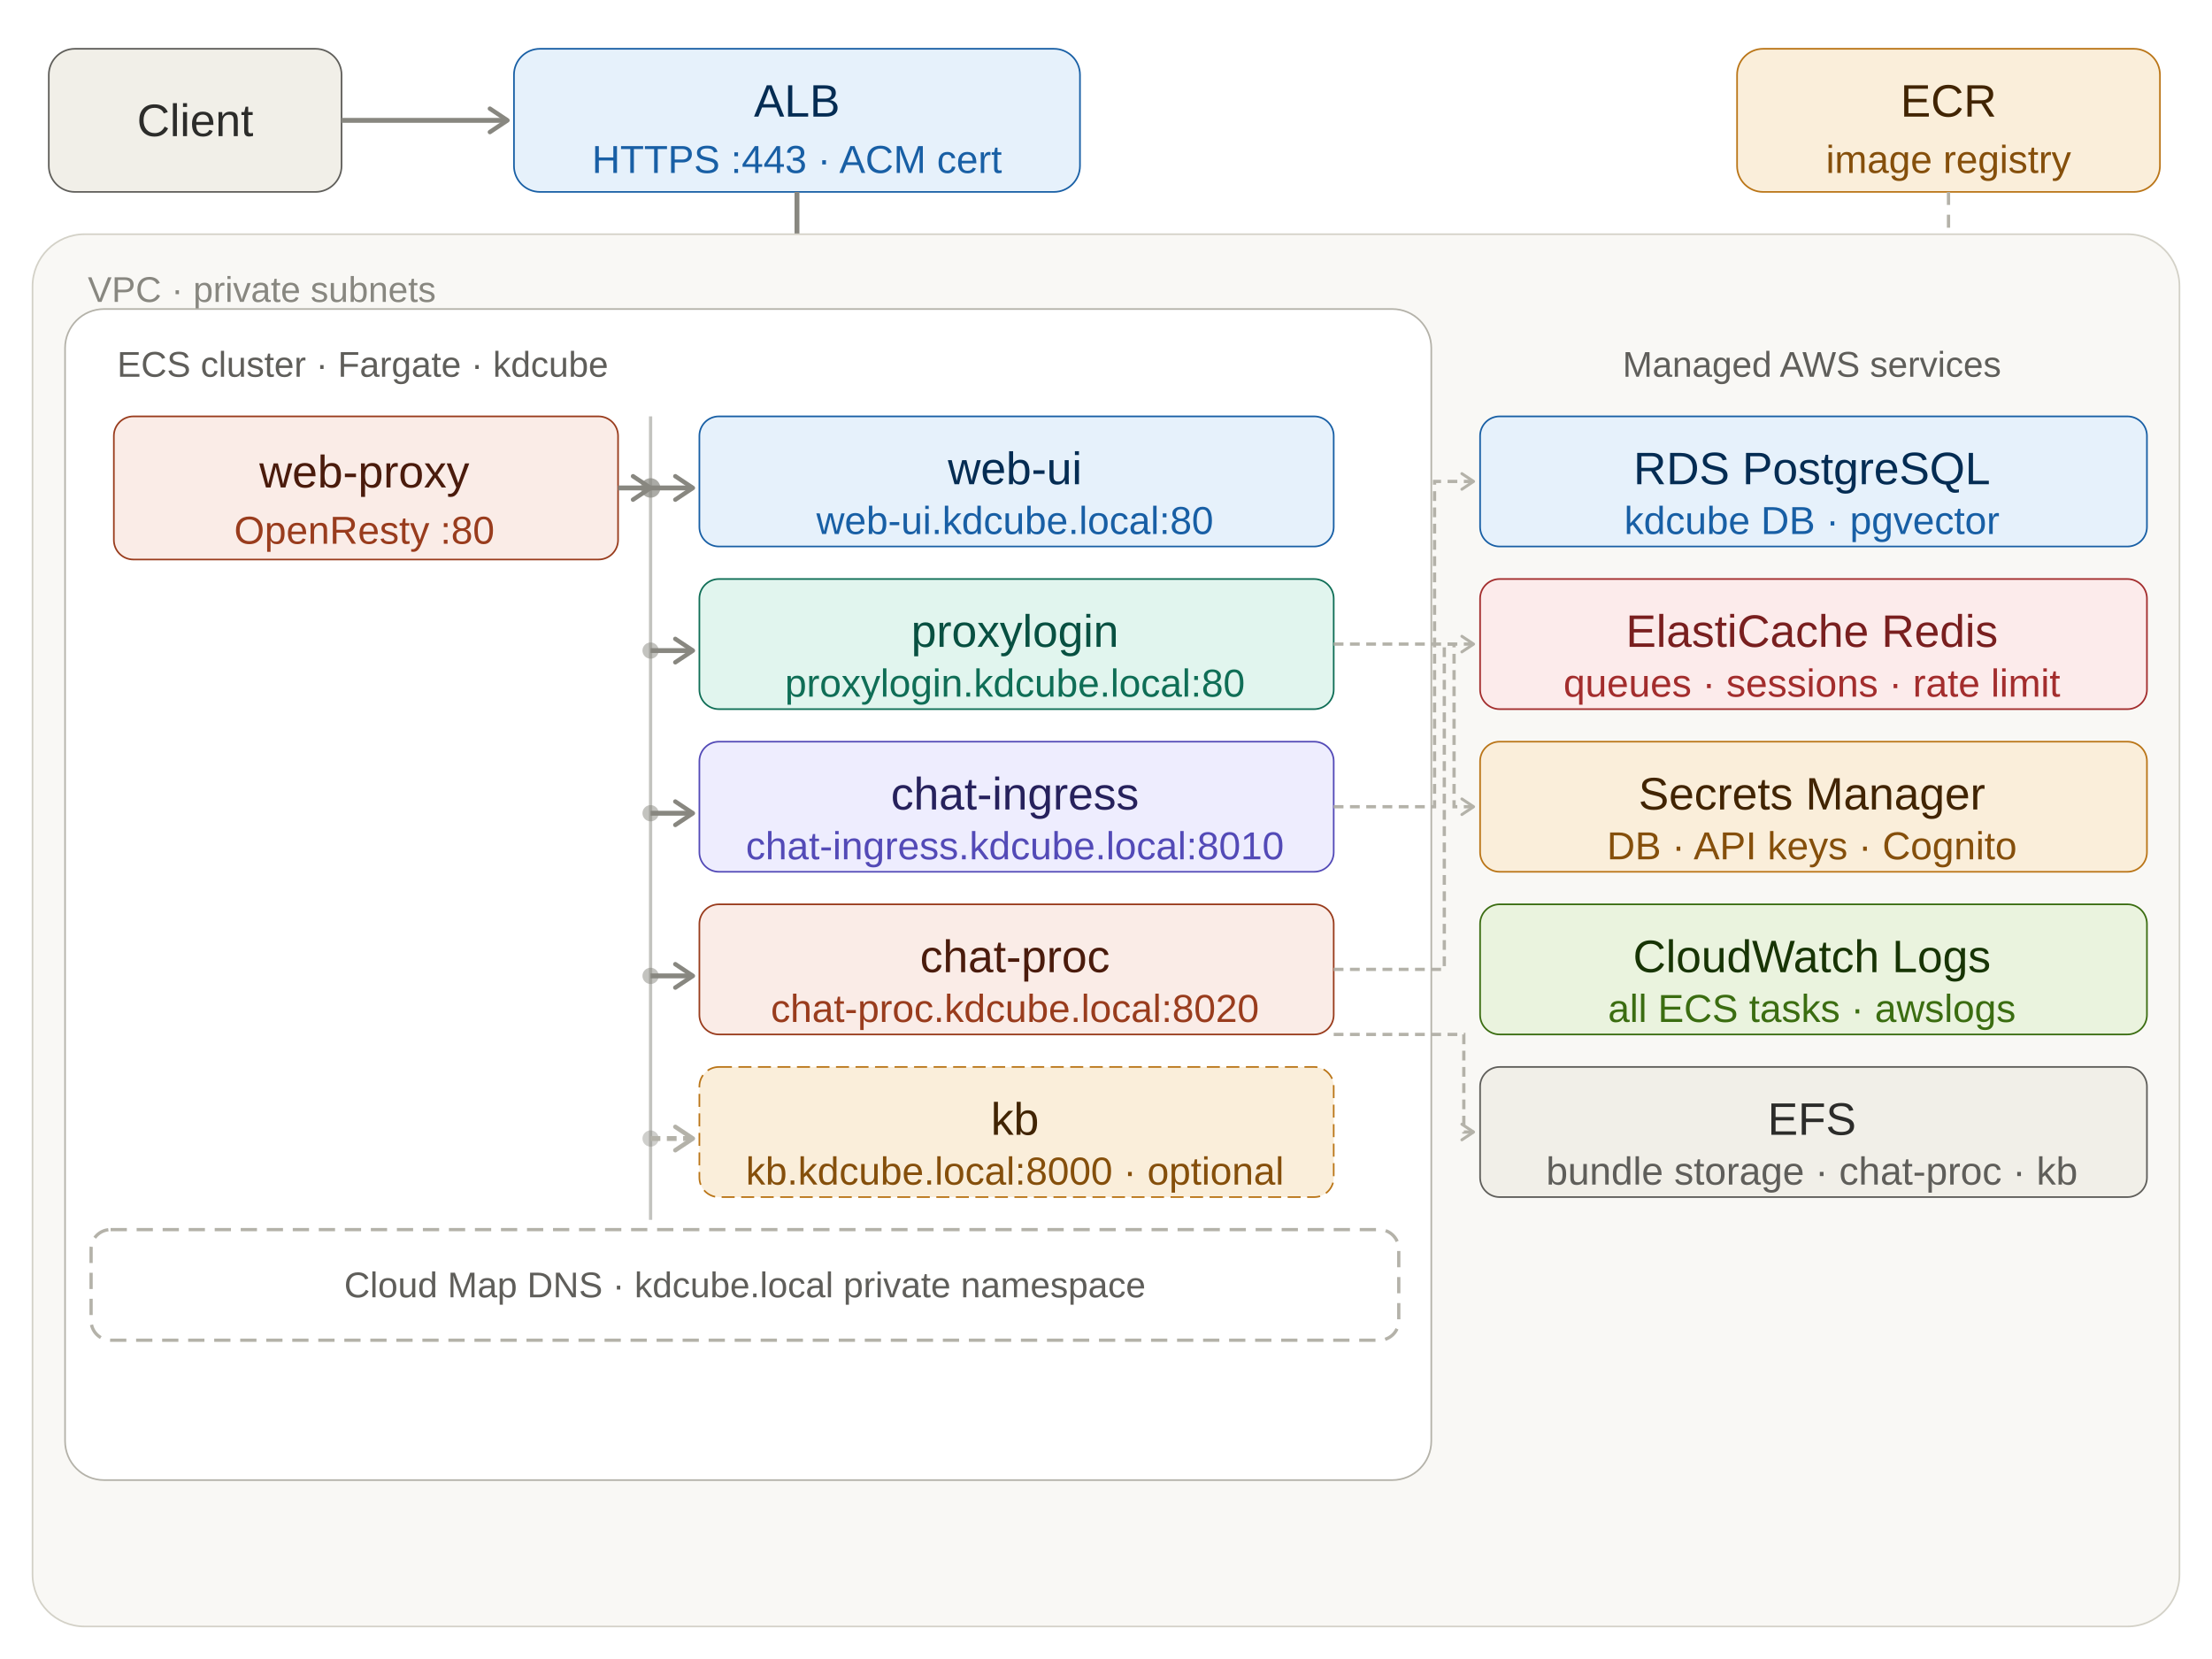
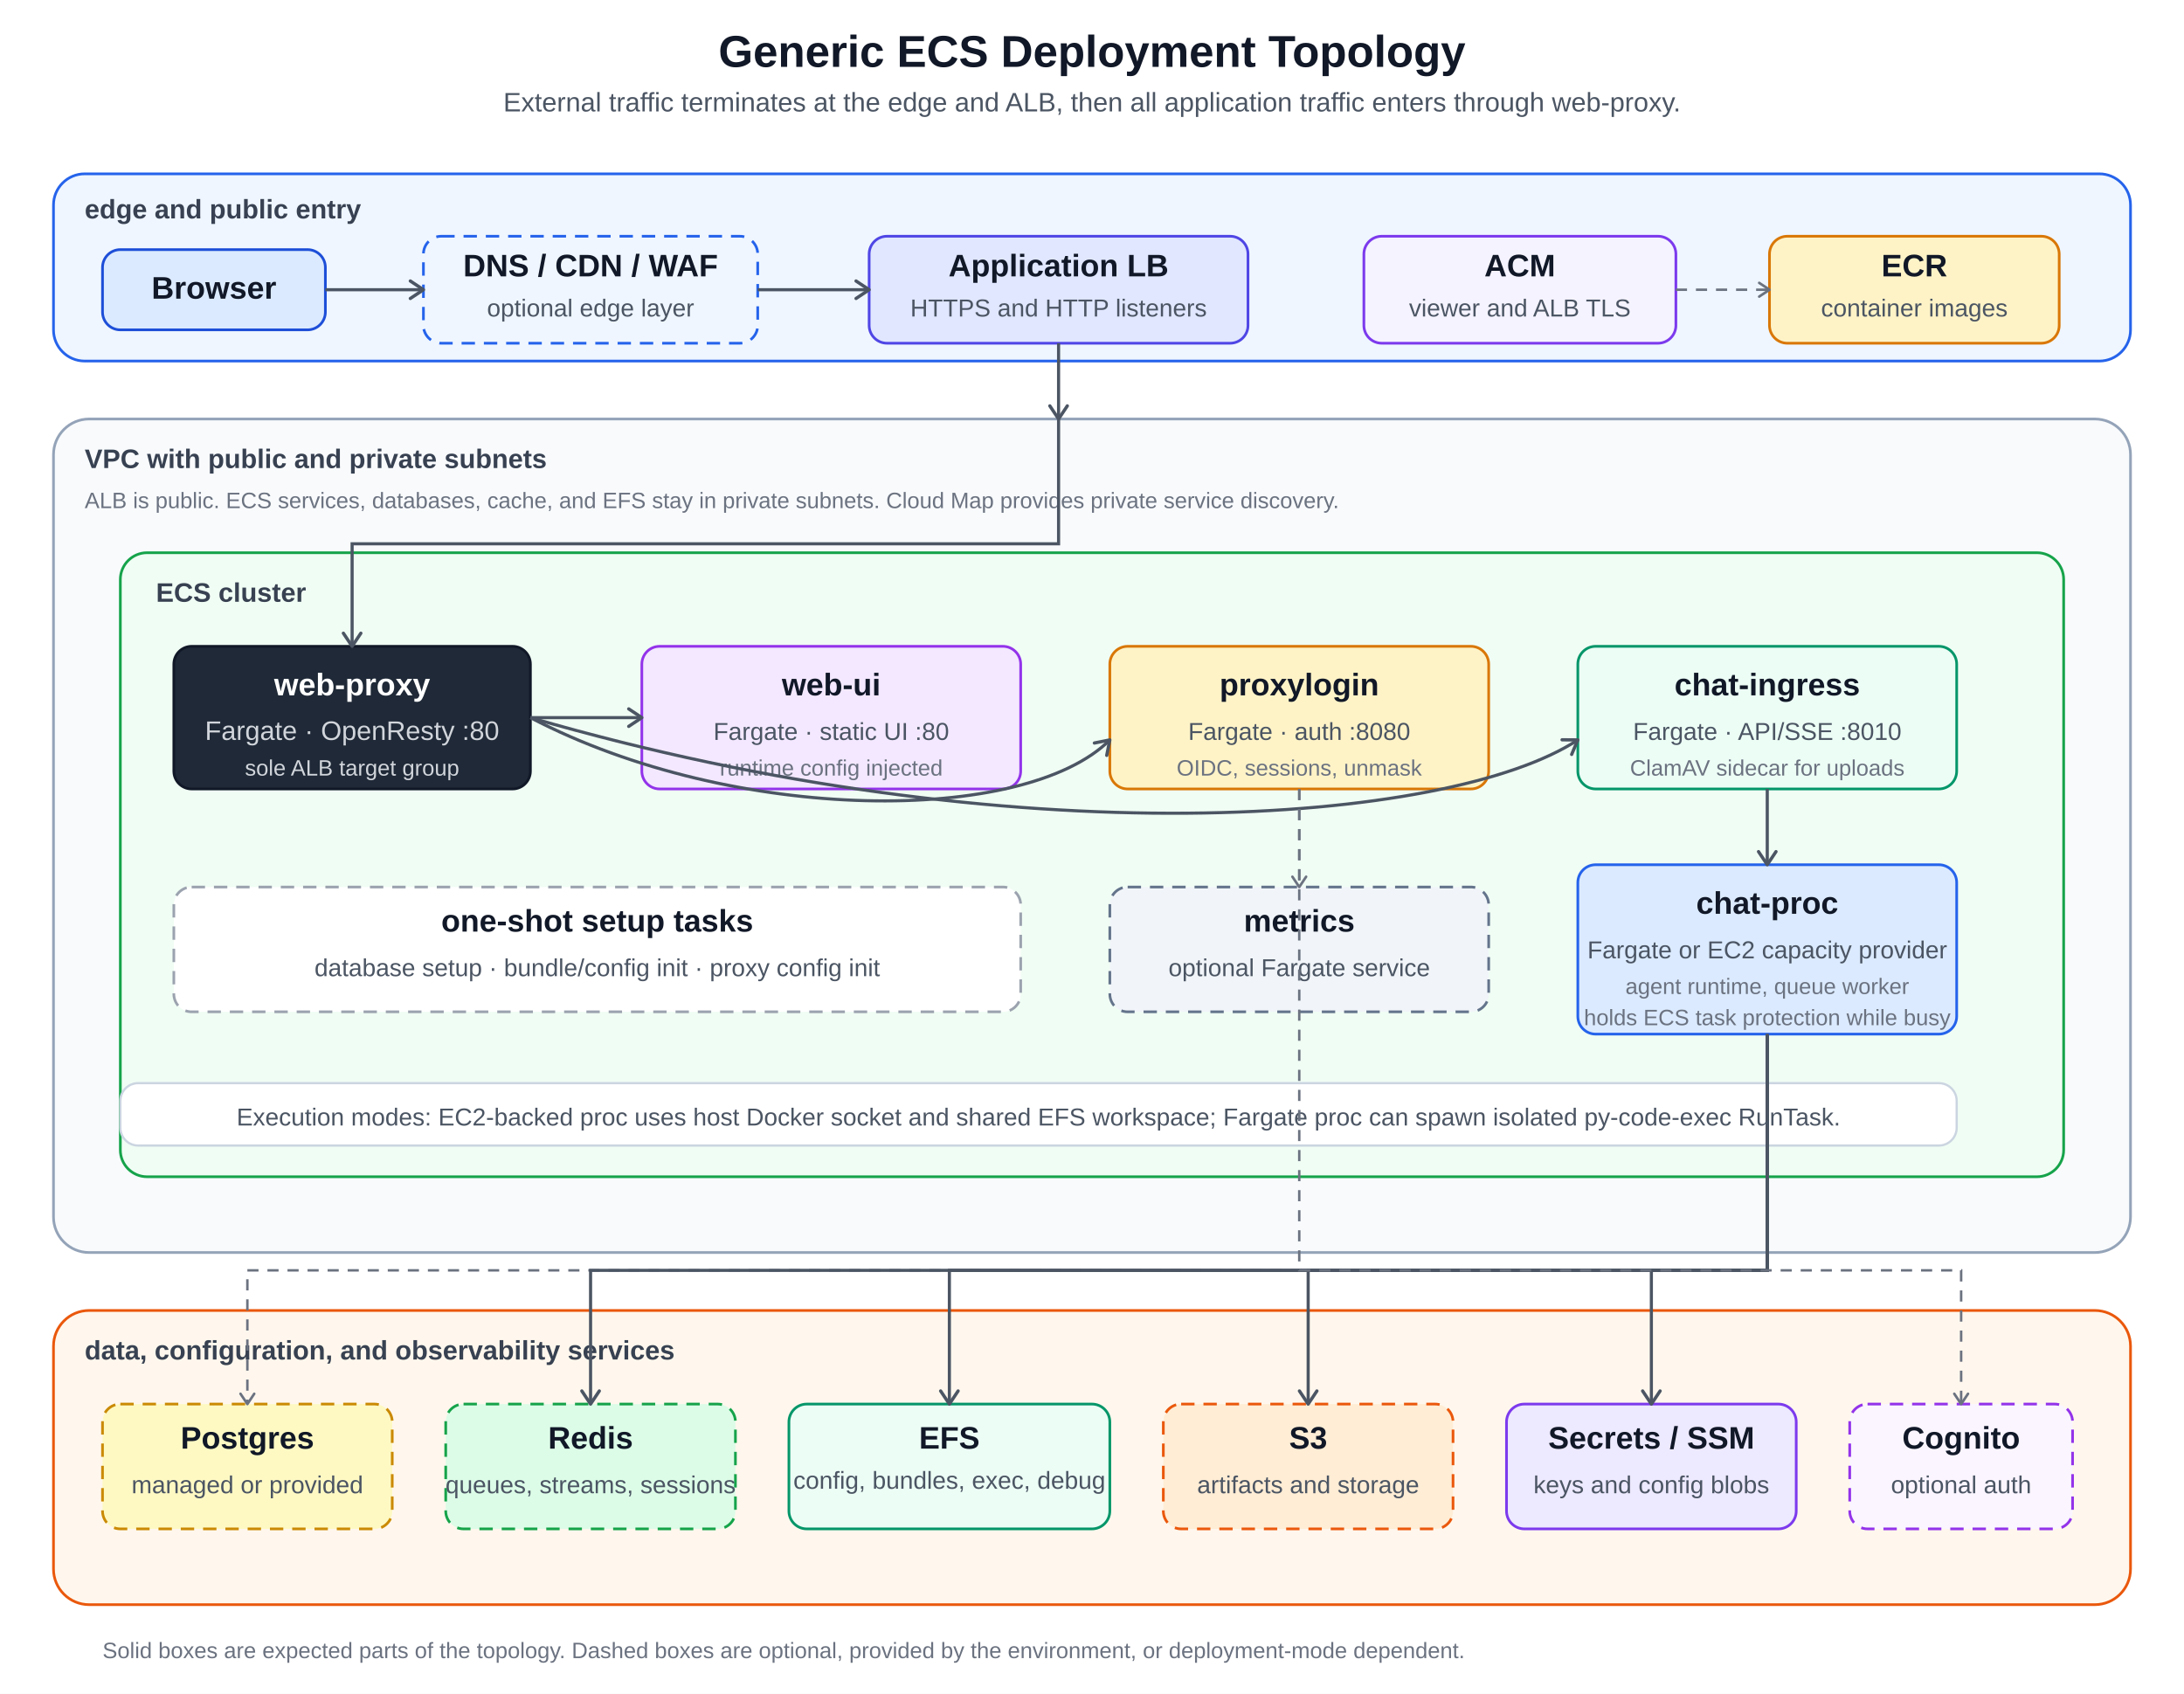
- <svg xmlns="http://www.w3.org/2000/svg" width="680" viewBox="0 0 680 510" font-family="Arial, Helvetica, sans-serif">
+ <svg xmlns="http://www.w3.org/2000/svg" width="980" viewBox="0 0 980 760" font-family="Arial, Helvetica, sans-serif">
  <defs>
-     <marker id="arrow" viewBox="0 0 10 10" refX="8" refY="5" markerWidth="6" markerHeight="6" orient="auto-start-reverse">
+     <marker id="arrow" viewBox="0 0 10 10" refX="8" refY="5" markerWidth="7" markerHeight="7" orient="auto-start-reverse">
      <path d="M2 1L8 5L2 9" fill="none" stroke="context-stroke" stroke-width="1.5" stroke-linecap="round" stroke-linejoin="round" />
    </marker>
+     <style>
+       .title { font-size: 20px; font-weight: 700; fill: #111827; }
+       .subtitle { font-size: 12px; fill: #4b5563; }
+       .section { font-size: 12px; font-weight: 700; fill: #374151; }
+       .h { font-size: 14px; font-weight: 700; fill: #111827; }
+       .b { font-size: 12px; fill: #374151; }
+       .small { font-size: 11px; fill: #4b5563; }
+       .tiny { font-size: 10px; fill: #6b7280; }
+       .box { rx: 8; stroke-width: 1.2; }
+       .dash { stroke-dasharray: 6 4; }
+       .arrow { stroke: #4b5563; stroke-width: 1.4; fill: none; marker-end: url(#arrow); }
+       .arrow2 { stroke: #6b7280; stroke-width: 1.1; stroke-dasharray: 5 4; fill: none; marker-end: url(#arrow); }
+     </style>
  </defs>
-   <rect width="680" height="510" fill="#ffffff" />
-   <rect x="15" y="15" width="90" height="44" rx="8" fill="#F1EFE8" stroke="#5F5E5A" stroke-width="0.5" />
-   <text x="60" y="37" text-anchor="middle" font-size="14" font-weight="500" fill="#2C2C2A" dominant-baseline="central">Client</text>
-   <rect x="158" y="15" width="174" height="44" rx="8" fill="#E6F1FB" stroke="#185FA5" stroke-width="0.5" />
-   <text x="245" y="31" text-anchor="middle" font-size="14" font-weight="500" fill="#042C53" dominant-baseline="central">ALB</text>
-   <text x="245" y="49" text-anchor="middle" font-size="12" fill="#185FA5" dominant-baseline="central">HTTPS :443 · ACM cert</text>
-   <rect x="534" y="15" width="130" height="44" rx="8" fill="#FAEEDA" stroke="#BA7517" stroke-width="0.5" />
-   <text x="599" y="31" text-anchor="middle" font-size="14" font-weight="500" fill="#412402" dominant-baseline="central">ECR</text>
-   <text x="599" y="49" text-anchor="middle" font-size="12" fill="#854F0B" dominant-baseline="central">image registry</text>
-   <line x1="105" y1="37" x2="156" y2="37" stroke="#888780" stroke-width="1.5" marker-end="url(#arrow)" />
-   <path d="M245,59 L245,87 L112,87 L112,128" fill="none" stroke="#888780" stroke-width="1.5" marker-end="url(#arrow)" />
-   <text x="178" y="83" text-anchor="middle" font-size="11" fill="#5F5E5A" dominant-baseline="central">HTTP :80</text>
-   <path d="M599,59 L599,83 L440,83 L440,95" fill="none" stroke="#B4B2A9" stroke-width="1" stroke-dasharray="4 3" marker-end="url(#arrow)" />
-   <text x="525" y="79" text-anchor="end" font-size="11" fill="#888780" dominant-baseline="central">image pull</text>
-   <rect x="10" y="72" width="660" height="428" rx="16" fill="#F9F8F5" stroke="#D3D1C7" stroke-width="0.5" />
-   <text x="27" y="89" font-size="11" fill="#888780" dominant-baseline="central">VPC · private subnets</text>
-   <rect x="20" y="95" width="420" height="360" rx="12" fill="#ffffff" stroke="#B4B2A9" stroke-width="0.5" />
-   <text x="36" y="112" font-size="11" fill="#5F5E5A" dominant-baseline="central">ECS cluster · Fargate · kdcube</text>
-   <rect x="35" y="128" width="155" height="44" rx="6" fill="#FAECE7" stroke="#993C1D" stroke-width="0.5" />
-   <text x="112" y="145" text-anchor="middle" font-size="14" font-weight="500" fill="#4A1B0C" dominant-baseline="central">web-proxy</text>
-   <text x="112" y="163" text-anchor="middle" font-size="12" fill="#993C1D" dominant-baseline="central">OpenResty :80</text>
-   <line x1="200" y1="128" x2="200" y2="375" stroke="#888780" stroke-width="1" opacity="0.5" />
-   <circle cx="200" cy="150" r="3" fill="#888780" opacity="0.7" />
-   <circle cx="200" cy="200" r="2.5" fill="#888780" opacity="0.5" />
-   <circle cx="200" cy="250" r="2.5" fill="#888780" opacity="0.5" />
-   <circle cx="200" cy="300" r="2.5" fill="#888780" opacity="0.5" />
-   <circle cx="200" cy="350" r="2.5" fill="#888780" opacity="0.4" />
-   <line x1="190" y1="150" x2="200" y2="150" stroke="#888780" stroke-width="1.5" marker-end="url(#arrow)" />
-   <line x1="200" y1="150" x2="213" y2="150" stroke="#888780" stroke-width="1.5" marker-end="url(#arrow)" />
-   <line x1="200" y1="200" x2="213" y2="200" stroke="#888780" stroke-width="1.5" marker-end="url(#arrow)" />
-   <line x1="200" y1="250" x2="213" y2="250" stroke="#888780" stroke-width="1.5" marker-end="url(#arrow)" />
-   <line x1="200" y1="300" x2="213" y2="300" stroke="#888780" stroke-width="1.5" marker-end="url(#arrow)" />
-   <line x1="200" y1="350" x2="213" y2="350" stroke="#B4B2A9" stroke-width="1.5" stroke-dasharray="3 2" marker-end="url(#arrow)" />
-   <rect x="215" y="128" width="195" height="40" rx="6" fill="#E6F1FB" stroke="#185FA5" stroke-width="0.5" />
-   <text x="312" y="144" text-anchor="middle" font-size="14" font-weight="500" fill="#042C53" dominant-baseline="central">web-ui</text>
-   <text x="312" y="160" text-anchor="middle" font-size="12" fill="#185FA5" dominant-baseline="central">web-ui.kdcube.local:80</text>
-   <rect x="215" y="178" width="195" height="40" rx="6" fill="#E1F5EE" stroke="#0F6E56" stroke-width="0.5" />
-   <text x="312" y="194" text-anchor="middle" font-size="14" font-weight="500" fill="#085041" dominant-baseline="central">proxylogin</text>
-   <text x="312" y="210" text-anchor="middle" font-size="12" fill="#0F6E56" dominant-baseline="central">proxylogin.kdcube.local:80</text>
-   <rect x="215" y="228" width="195" height="40" rx="6" fill="#EEEDFE" stroke="#534AB7" stroke-width="0.5" />
-   <text x="312" y="244" text-anchor="middle" font-size="14" font-weight="500" fill="#26215C" dominant-baseline="central">chat-ingress</text>
-   <text x="312" y="260" text-anchor="middle" font-size="12" fill="#534AB7" dominant-baseline="central">chat-ingress.kdcube.local:8010</text>
-   <rect x="215" y="278" width="195" height="40" rx="6" fill="#FAECE7" stroke="#993C1D" stroke-width="0.5" />
-   <text x="312" y="294" text-anchor="middle" font-size="14" font-weight="500" fill="#4A1B0C" dominant-baseline="central">chat-proc</text>
-   <text x="312" y="310" text-anchor="middle" font-size="12" fill="#993C1D" dominant-baseline="central">chat-proc.kdcube.local:8020</text>
-   <rect x="215" y="328" width="195" height="40" rx="6" fill="#FAEEDA" stroke="#BA7517" stroke-width="0.5" stroke-dasharray="4 2" />
-   <text x="312" y="344" text-anchor="middle" font-size="14" font-weight="500" fill="#412402" dominant-baseline="central">kb</text>
-   <text x="312" y="360" text-anchor="middle" font-size="12" fill="#854F0B" dominant-baseline="central">kb.kdcube.local:8000 · optional</text>
-   <rect x="28" y="378" width="402" height="34" rx="6" fill="none" stroke="#B4B2A9" stroke-width="1" stroke-dasharray="5 3" />
-   <text x="229" y="395" text-anchor="middle" font-size="11" fill="#5F5E5A" dominant-baseline="central">Cloud Map DNS · kdcube.local private namespace</text>
-   <text x="557" y="112" text-anchor="middle" font-size="11" fill="#5F5E5A" dominant-baseline="central">Managed AWS services</text>
-   <rect x="455" y="128" width="205" height="40" rx="6" fill="#E6F1FB" stroke="#185FA5" stroke-width="0.5" />
-   <text x="557" y="144" text-anchor="middle" font-size="14" font-weight="500" fill="#042C53" dominant-baseline="central">RDS PostgreSQL</text>
-   <text x="557" y="160" text-anchor="middle" font-size="12" fill="#185FA5" dominant-baseline="central">kdcube DB · pgvector</text>
-   <rect x="455" y="178" width="205" height="40" rx="6" fill="#FCEBEB" stroke="#A32D2D" stroke-width="0.5" />
-   <text x="557" y="194" text-anchor="middle" font-size="14" font-weight="500" fill="#791F1F" dominant-baseline="central">ElastiCache Redis</text>
-   <text x="557" y="210" text-anchor="middle" font-size="12" fill="#A32D2D" dominant-baseline="central">queues · sessions · rate limit</text>
-   <rect x="455" y="228" width="205" height="40" rx="6" fill="#FAEEDA" stroke="#BA7517" stroke-width="0.5" />
-   <text x="557" y="244" text-anchor="middle" font-size="14" font-weight="500" fill="#412402" dominant-baseline="central">Secrets Manager</text>
-   <text x="557" y="260" text-anchor="middle" font-size="12" fill="#854F0B" dominant-baseline="central">DB · API keys · Cognito</text>
-   <rect x="455" y="278" width="205" height="40" rx="6" fill="#EAF3DE" stroke="#3B6D11" stroke-width="0.5" />
-   <text x="557" y="294" text-anchor="middle" font-size="14" font-weight="500" fill="#173404" dominant-baseline="central">CloudWatch Logs</text>
-   <text x="557" y="310" text-anchor="middle" font-size="12" fill="#3B6D11" dominant-baseline="central">all ECS tasks · awslogs</text>
-   <rect x="455" y="328" width="205" height="40" rx="6" fill="#F1EFE8" stroke="#5F5E5A" stroke-width="0.5" />
-   <text x="557" y="344" text-anchor="middle" font-size="14" font-weight="500" fill="#2C2C2A" dominant-baseline="central">EFS</text>
-   <text x="557" y="360" text-anchor="middle" font-size="12" fill="#5F5E5A" dominant-baseline="central">bundle storage · chat-proc · kb</text>
-   <path d="M410,248 L441,248 L441,148 L453,148" fill="none" stroke="#B4B2A9" stroke-width="1" stroke-dasharray="3 2" marker-end="url(#arrow)" />
-   <path d="M410,298 L444,298 L444,198 L453,198" fill="none" stroke="#B4B2A9" stroke-width="1" stroke-dasharray="3 2" marker-end="url(#arrow)" />
-   <path d="M410,198 L447,198 L447,248 L453,248" fill="none" stroke="#B4B2A9" stroke-width="1" stroke-dasharray="3 2" marker-end="url(#arrow)" />
-   <path d="M410,318 L450,318 L450,348 L453,348" fill="none" stroke="#B4B2A9" stroke-width="1" stroke-dasharray="3 2" marker-end="url(#arrow)" />
+   <rect width="980" height="760" fill="#ffffff" />
+   <text x="490" y="30" text-anchor="middle" class="title">Generic ECS Deployment Topology</text>
+   <text x="490" y="50" text-anchor="middle" class="subtitle">External traffic terminates at the edge and ALB, then all application traffic enters through web-proxy.</text>
+   <rect x="24" y="78" width="932" height="84" rx="14" fill="#eff6ff" stroke="#2563eb" stroke-width="1.2" />
+   <text x="38" y="98" class="section">edge and public entry</text>
+   <rect x="46" y="112" width="100" height="36" class="box" fill="#dbeafe" stroke="#1d4ed8" />
+   <text x="96" y="134" text-anchor="middle" class="h">Browser</text>
+   <rect x="190" y="106" width="150" height="48" class="box dash" fill="#eff6ff" stroke="#2563eb" />
+   <text x="265" y="124" text-anchor="middle" class="h">DNS / CDN / WAF</text>
+   <text x="265" y="142" text-anchor="middle" class="small">optional edge layer</text>
+   <rect x="390" y="106" width="170" height="48" class="box" fill="#e0e7ff" stroke="#4f46e5" />
+   <text x="475" y="124" text-anchor="middle" class="h">Application LB</text>
+   <text x="475" y="142" text-anchor="middle" class="small">HTTPS and HTTP listeners</text>
+   <rect x="612" y="106" width="140" height="48" class="box" fill="#f5f3ff" stroke="#7c3aed" />
+   <text x="682" y="124" text-anchor="middle" class="h">ACM</text>
+   <text x="682" y="142" text-anchor="middle" class="small">viewer and ALB TLS</text>
+   <rect x="794" y="106" width="130" height="48" class="box" fill="#fef3c7" stroke="#d97706" />
+   <text x="859" y="124" text-anchor="middle" class="h">ECR</text>
+   <text x="859" y="142" text-anchor="middle" class="small">container images</text>
+   <path d="M146 130H190" class="arrow" />
+   <path d="M340 130H390" class="arrow" />
+   <path d="M752 130H794" class="arrow2" />
+   <rect x="24" y="188" width="932" height="374" rx="16" fill="#f8fafc" stroke="#94a3b8" stroke-width="1.2" />
+   <text x="38" y="210" class="section">VPC with public and private subnets</text>
+   <text x="38" y="228" class="tiny">ALB is public. ECS services, databases, cache, and EFS stay in private subnets. Cloud Map provides private service discovery.</text>
+   <rect x="54" y="248" width="872" height="280" rx="12" fill="#f0fdf4" stroke="#16a34a" stroke-width="1.2" />
+   <text x="70" y="270" class="section">ECS cluster</text>
+   <rect x="78" y="290" width="160" height="64" class="box" fill="#1f2937" stroke="#111827" />
+   <text x="158" y="312" text-anchor="middle" font-size="14" font-weight="700" fill="#ffffff">web-proxy</text>
+   <text x="158" y="332" text-anchor="middle" font-size="12" fill="#d1d5db">Fargate · OpenResty :80</text>
+   <text x="158" y="348" text-anchor="middle" font-size="10" fill="#d1d5db">sole ALB target group</text>
+   <rect x="288" y="290" width="170" height="64" class="box" fill="#f3e8ff" stroke="#9333ea" />
+   <text x="373" y="312" text-anchor="middle" class="h">web-ui</text>
+   <text x="373" y="332" text-anchor="middle" class="small">Fargate · static UI :80</text>
+   <text x="373" y="348" text-anchor="middle" class="tiny">runtime config injected</text>
+   <rect x="498" y="290" width="170" height="64" class="box" fill="#fef3c7" stroke="#d97706" />
+   <text x="583" y="312" text-anchor="middle" class="h">proxylogin</text>
+   <text x="583" y="332" text-anchor="middle" class="small">Fargate · auth :8080</text>
+   <text x="583" y="348" text-anchor="middle" class="tiny">OIDC, sessions, unmask</text>
+   <rect x="708" y="290" width="170" height="64" class="box" fill="#ecfdf5" stroke="#059669" />
+   <text x="793" y="312" text-anchor="middle" class="h">chat-ingress</text>
+   <text x="793" y="332" text-anchor="middle" class="small">Fargate · API/SSE :8010</text>
+   <text x="793" y="348" text-anchor="middle" class="tiny">ClamAV sidecar for uploads</text>
+   <rect x="708" y="388" width="170" height="76" class="box" fill="#dbeafe" stroke="#2563eb" />
+   <text x="793" y="410" text-anchor="middle" class="h">chat-proc</text>
+   <text x="793" y="430" text-anchor="middle" class="small">Fargate or EC2 capacity provider</text>
+   <text x="793" y="446" text-anchor="middle" class="tiny">agent runtime, queue worker</text>
+   <text x="793" y="460" text-anchor="middle" class="tiny">holds ECS task protection while busy</text>
+   <rect x="498" y="398" width="170" height="56" class="box dash" fill="#f1f5f9" stroke="#64748b" />
+   <text x="583" y="418" text-anchor="middle" class="h">metrics</text>
+   <text x="583" y="438" text-anchor="middle" class="small">optional Fargate service</text>
+   <rect x="78" y="398" width="380" height="56" class="box dash" fill="#ffffff" stroke="#9ca3af" />
+   <text x="268" y="418" text-anchor="middle" class="h">one-shot setup tasks</text>
+   <text x="268" y="438" text-anchor="middle" class="small">database setup · bundle/config init · proxy config init</text>
+   <path d="M475 154V188" class="arrow" />
+   <path d="M475 188V244H158V290" class="arrow" />
+   <path d="M238 322H288" class="arrow" />
+   <path d="M238 322C330 370 460 370 498 332" class="arrow" />
+   <path d="M238 322C455 385 650 370 708 332" class="arrow" />
+   <path d="M793 354V388" class="arrow" />
+   <path d="M583 354V398" class="arrow2" />
+   <rect x="54" y="486" width="824" height="28" rx="8" fill="#ffffff" stroke="#cbd5e1" />
+   <text x="466" y="505" text-anchor="middle" class="small">Execution modes: EC2-backed proc uses host Docker socket and shared EFS workspace; Fargate proc can spawn isolated py-code-exec RunTask.</text>
+   <rect x="24" y="588" width="932" height="132" rx="16" fill="#fff7ed" stroke="#ea580c" stroke-width="1.2" />
+   <text x="38" y="610" class="section">data, configuration, and observability services</text>
+   <rect x="46" y="630" width="130" height="56" class="box dash" fill="#fef9c3" stroke="#ca8a04" />
+   <text x="111" y="650" text-anchor="middle" class="h">Postgres</text>
+   <text x="111" y="670" text-anchor="middle" class="small">managed or provided</text>
+   <rect x="200" y="630" width="130" height="56" class="box dash" fill="#dcfce7" stroke="#16a34a" />
+   <text x="265" y="650" text-anchor="middle" class="h">Redis</text>
+   <text x="265" y="670" text-anchor="middle" class="small">queues, streams, sessions</text>
+   <rect x="354" y="630" width="144" height="56" class="box" fill="#ecfdf5" stroke="#059669" />
+   <text x="426" y="650" text-anchor="middle" class="h">EFS</text>
+   <text x="426" y="668" text-anchor="middle" class="small">config, bundles, exec, debug</text>
+   <rect x="522" y="630" width="130" height="56" class="box dash" fill="#ffedd5" stroke="#ea580c" />
+   <text x="587" y="650" text-anchor="middle" class="h">S3</text>
+   <text x="587" y="670" text-anchor="middle" class="small">artifacts and storage</text>
+   <rect x="676" y="630" width="130" height="56" class="box" fill="#ede9fe" stroke="#7c3aed" />
+   <text x="741" y="650" text-anchor="middle" class="h">Secrets / SSM</text>
+   <text x="741" y="670" text-anchor="middle" class="small">keys and config blobs</text>
+   <rect x="830" y="630" width="100" height="56" class="box dash" fill="#faf5ff" stroke="#9333ea" />
+   <text x="880" y="650" text-anchor="middle" class="h">Cognito</text>
+   <text x="880" y="670" text-anchor="middle" class="small">optional auth</text>
+   <path d="M793 464V570H111V630" class="arrow2" />
+   <path d="M793 464V570H265V630" class="arrow" />
+   <path d="M793 464V570H426V630" class="arrow" />
+   <path d="M793 464V570H587V630" class="arrow" />
+   <path d="M793 464V570H741V630" class="arrow" />
+   <path d="M583 354V570H880V630" class="arrow2" />
+   <text x="46" y="744" class="tiny">Solid boxes are expected parts of the topology. Dashed boxes are optional, provided by the environment, or deployment-mode dependent.</text>
</svg>
